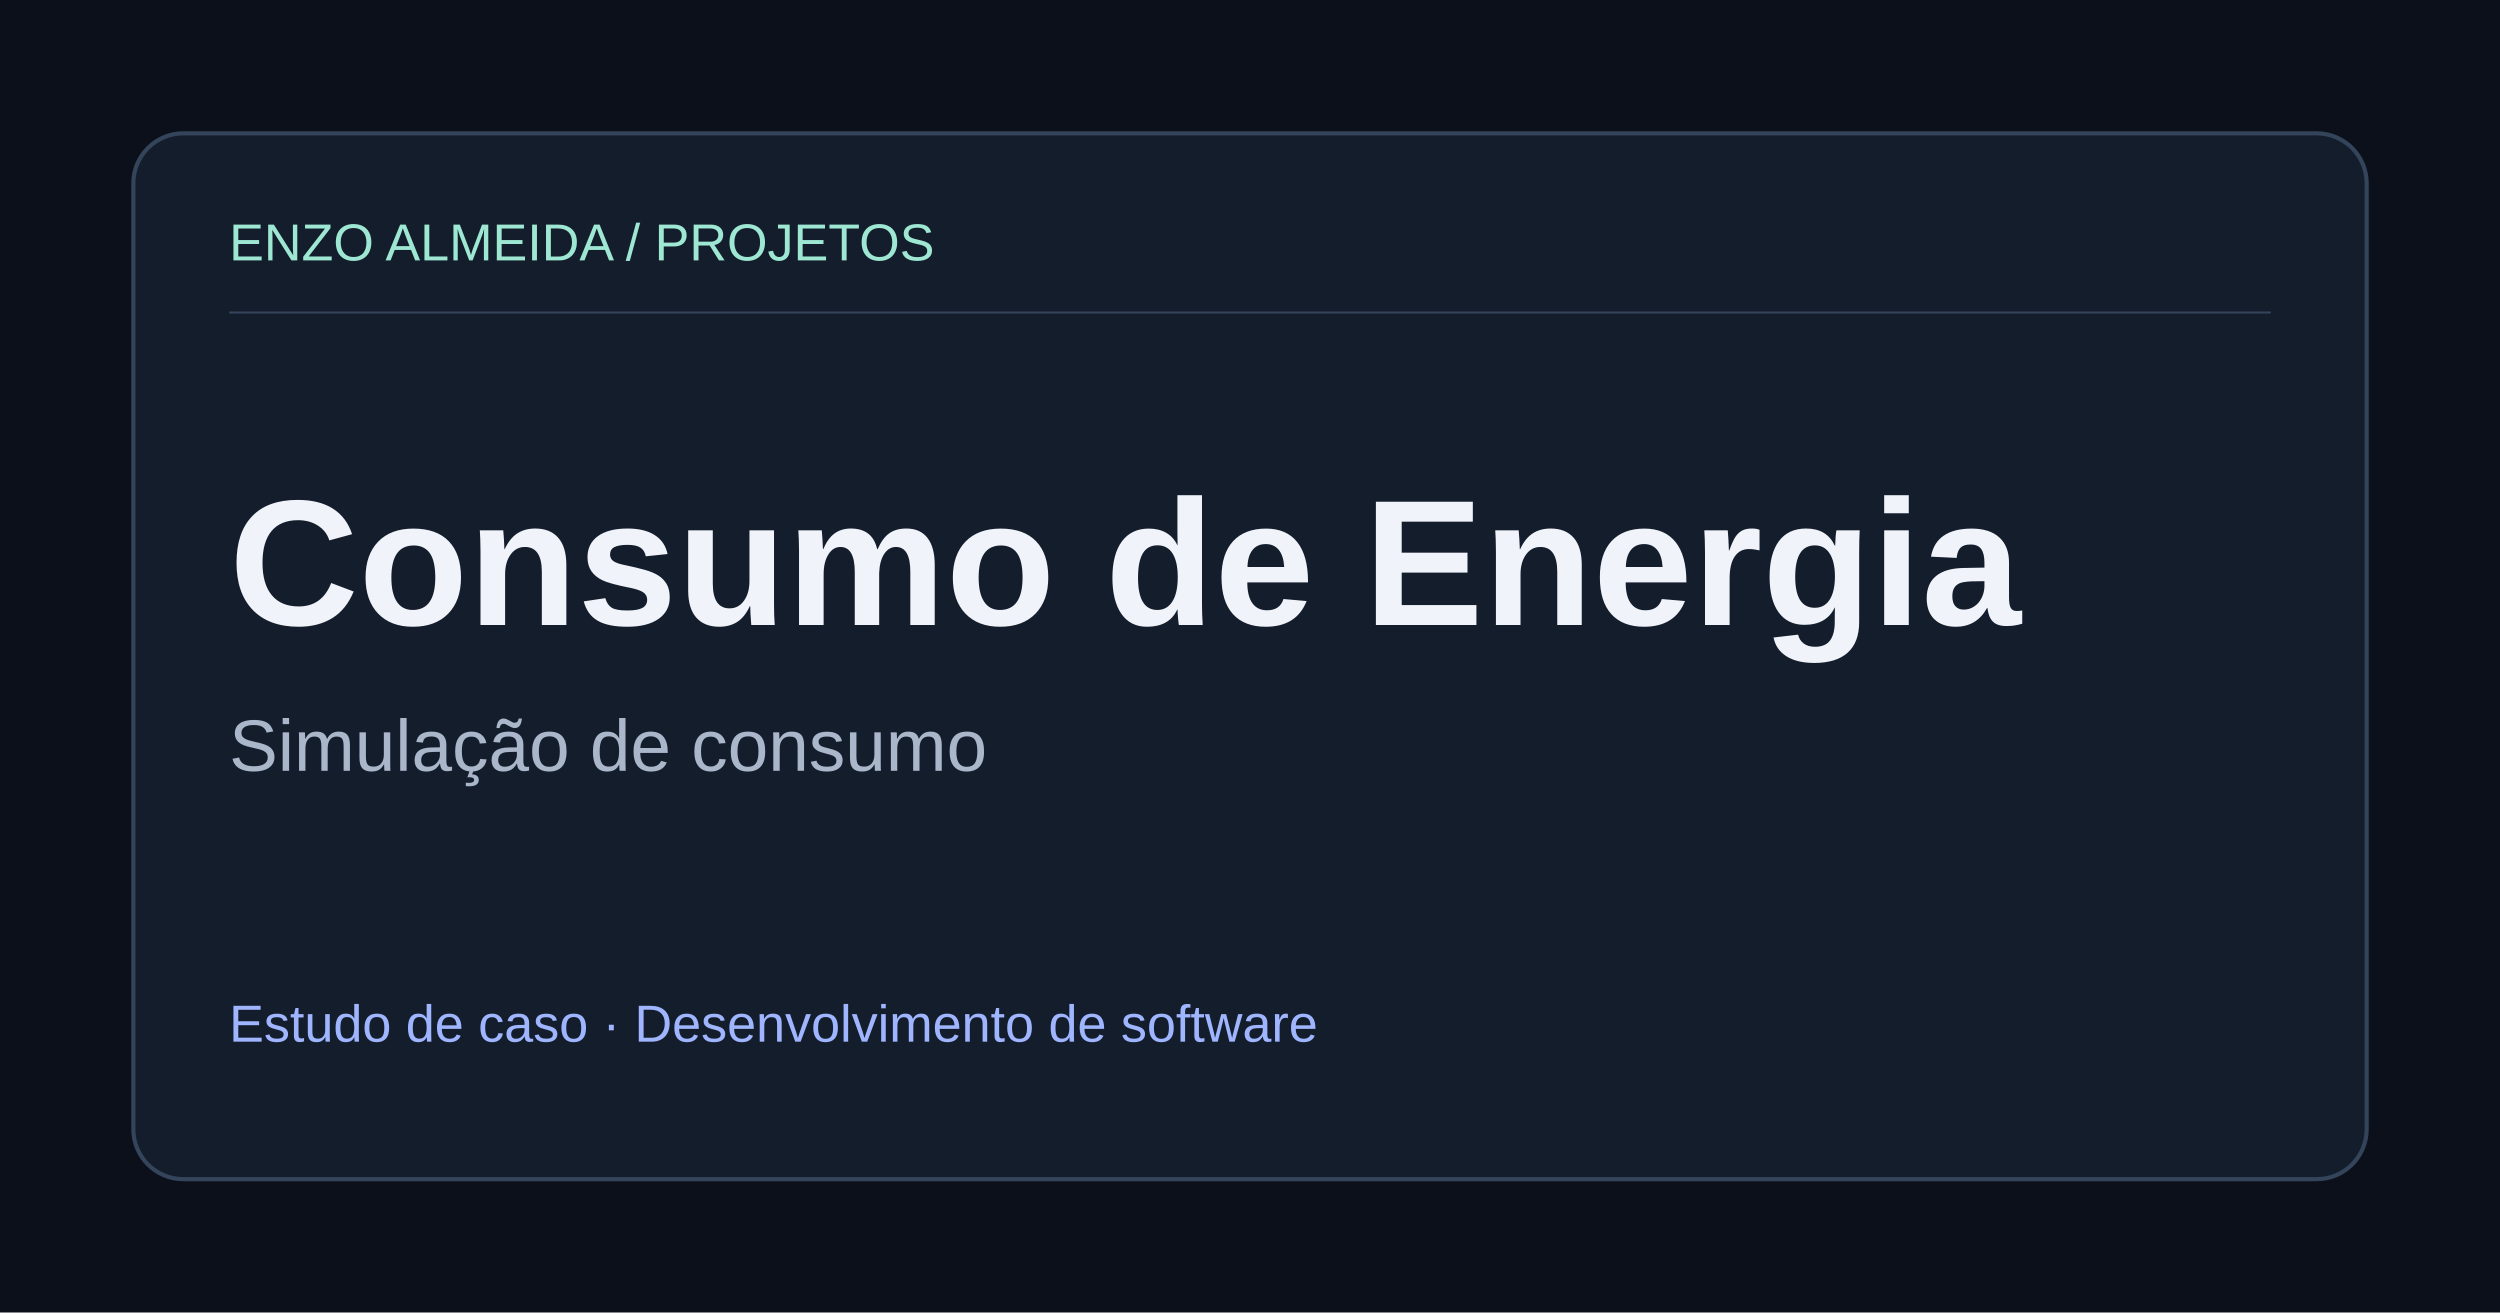
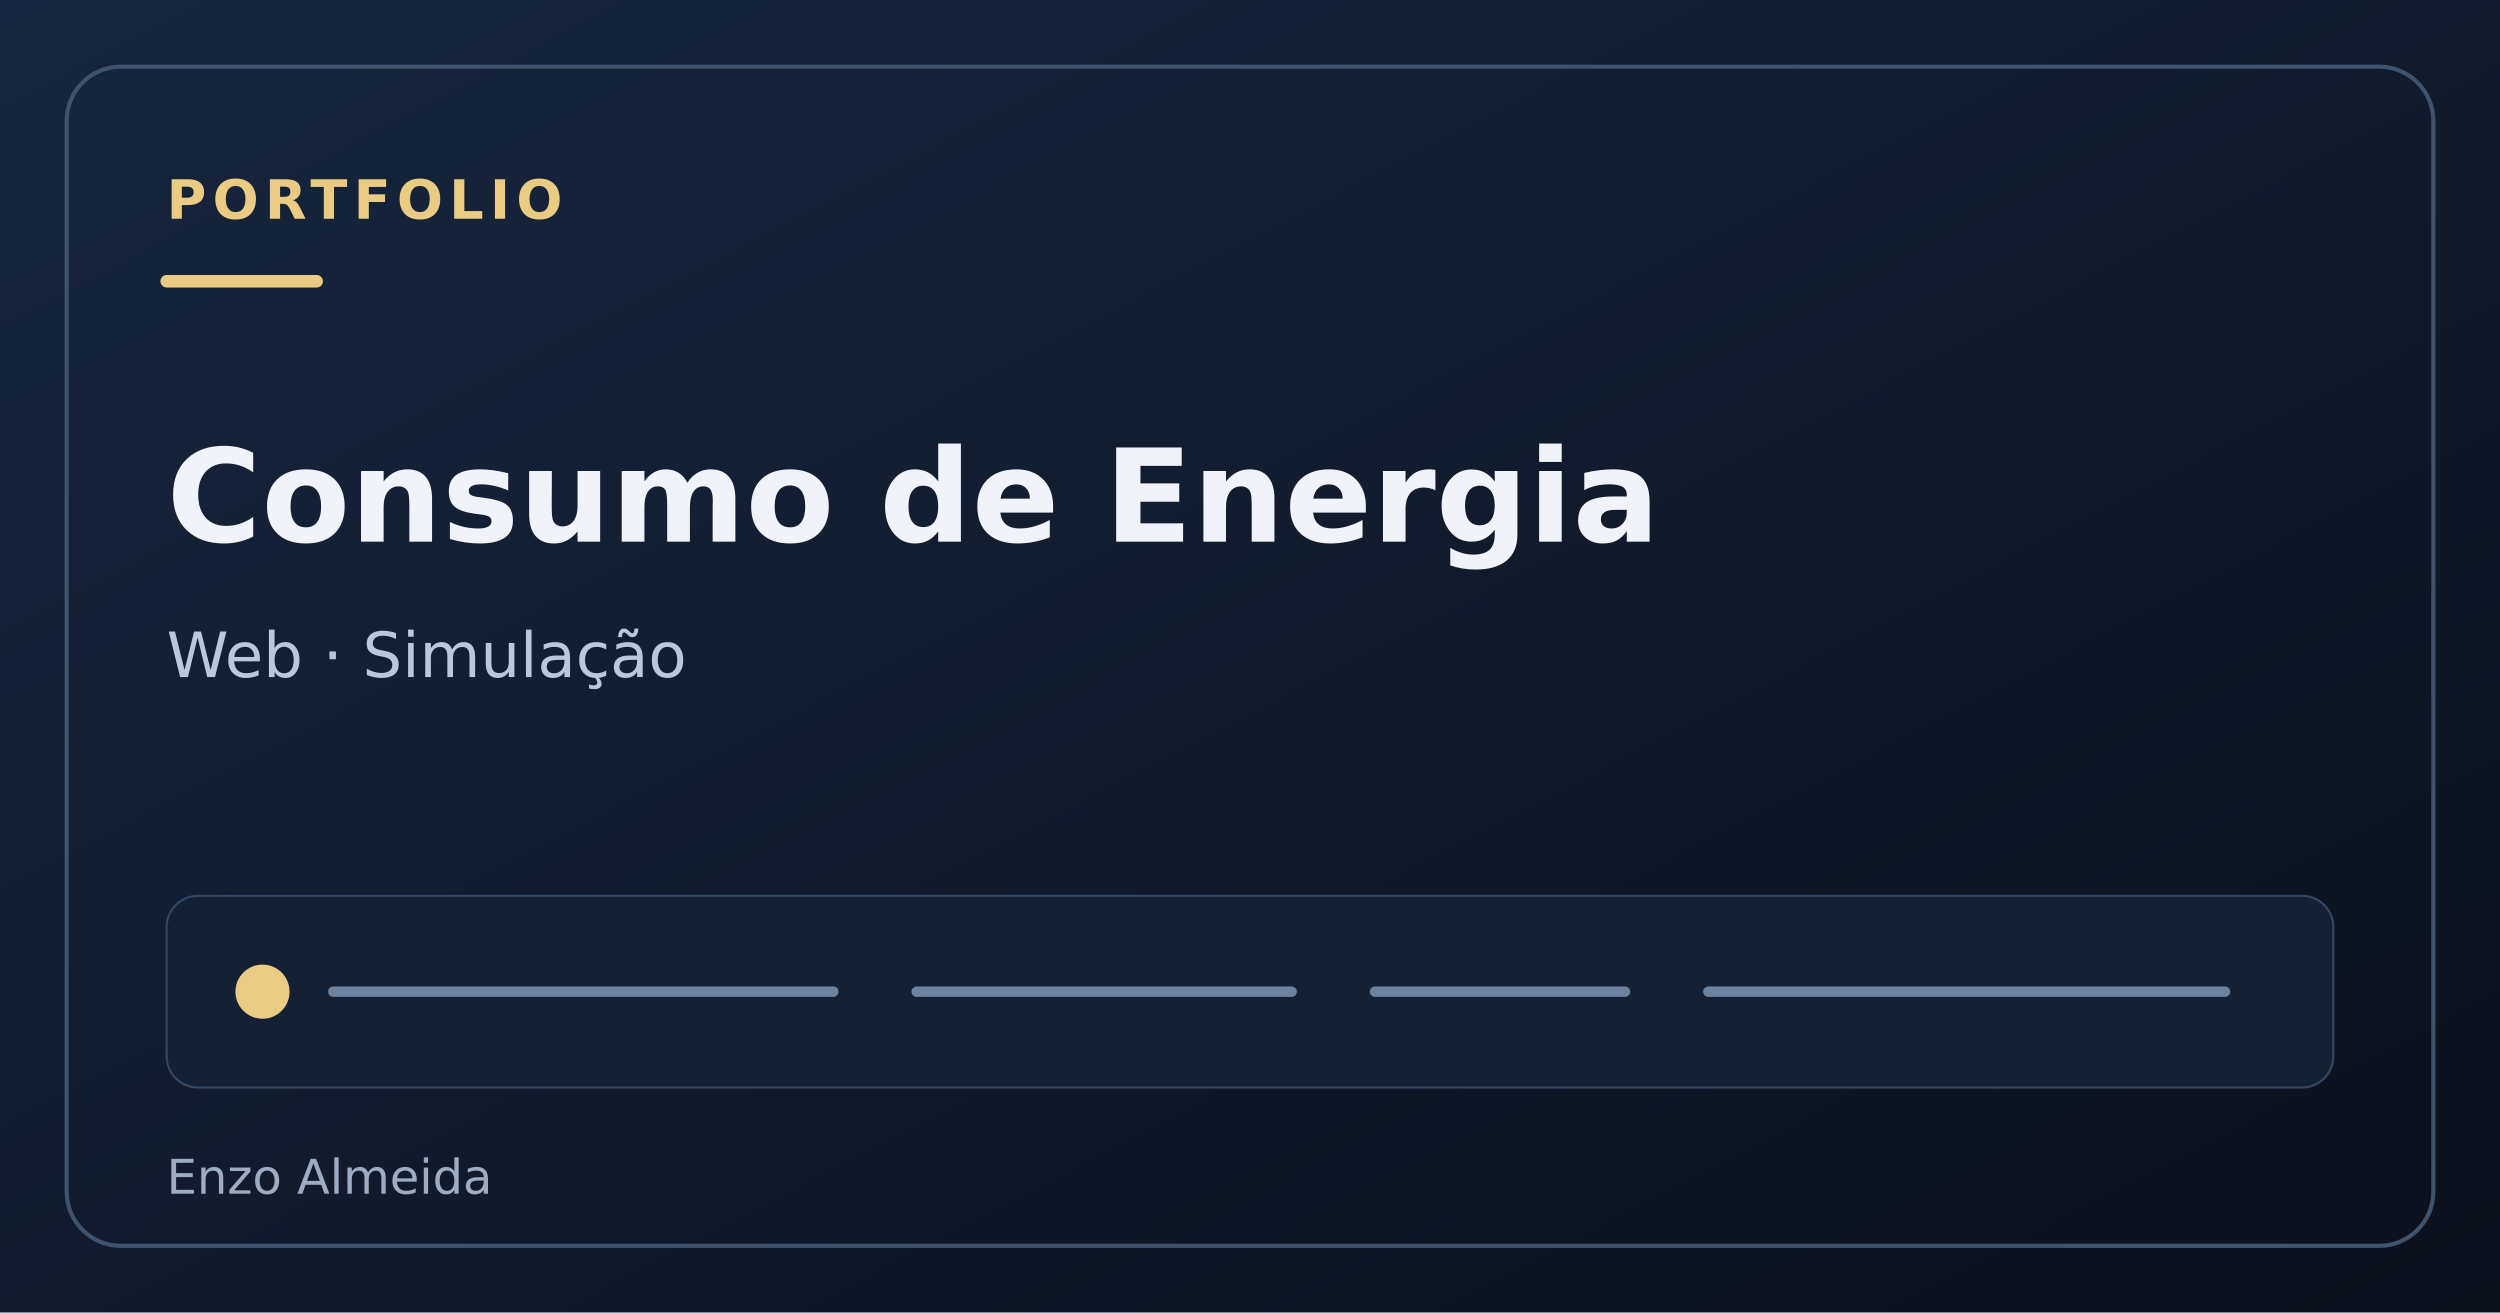
<svg xmlns="http://www.w3.org/2000/svg" width="1200" height="630" viewBox="0 0 1200 630">
-   <rect width="1200" height="630" fill="#0b101b" />
-   <rect x="64" y="64" width="1072" height="502" rx="24" fill="#141d2b" stroke="#34445b" stroke-width="2" />
-   <path d="M110 150h980" stroke="#34445b" />
-   <g font-family="Arial,sans-serif">
-     <text x="110" y="125" font-size="25" fill="#9de7d3">ENZO ALMEIDA / PROJETOS</text>
-     <text x="110" y="300" font-size="86" font-weight="bold" fill="#f0f3fa">Consumo de Energia</text>
-     <text x="110" y="370" font-size="35" fill="#aab6c9">Simulação de consumo</text>
-     <text x="110" y="500" font-size="25" fill="#9fb5ff">Estudo de caso · Desenvolvimento de software</text>
-   </g>
+   <defs>
+     <linearGradient id="bg" x2="1" y2="1">
+       <stop stop-color="#17263e" />
+       <stop offset="1" stop-color="#0b101b" />
+     </linearGradient>
+   </defs>
+   <rect width="1200" height="630" fill="url(#bg)" />
+   <rect x="32" y="32" width="1136" height="566" rx="26" fill="none" stroke="#40536d" stroke-width="2" />
+   <path d="M80 135h72" stroke="#eacb83" stroke-width="6" stroke-linecap="round" />
+   <text x="80" y="105" font-family="DejaVu Sans,sans-serif" font-size="26" fill="#eacb83" font-weight="bold" letter-spacing="3">PORTFOLIO</text>
+   <text x="80" y="260" font-family="DejaVu Sans,sans-serif" font-size="62" font-weight="bold" fill="#f0f3fa">Consumo de Energia</text>
+   <text x="80" y="325" font-family="DejaVu Sans,sans-serif" font-size="30" fill="#bac8dd">Web · Simulação</text>
+   <rect x="80" y="430" width="1040" height="92" rx="15" fill="#142033" stroke="#344862" />
+   <circle cx="126" cy="476" r="13" fill="#eacb83" />
+   <path d="M160 476h240m40 0h180m40 0h120m40 0h248" stroke="#6e839e" stroke-width="5" stroke-linecap="round" />
+   <text x="80" y="573" font-size="23" font-family="DejaVu Sans,sans-serif" fill="#9eacc1">Enzo Almeida</text>
</svg>
